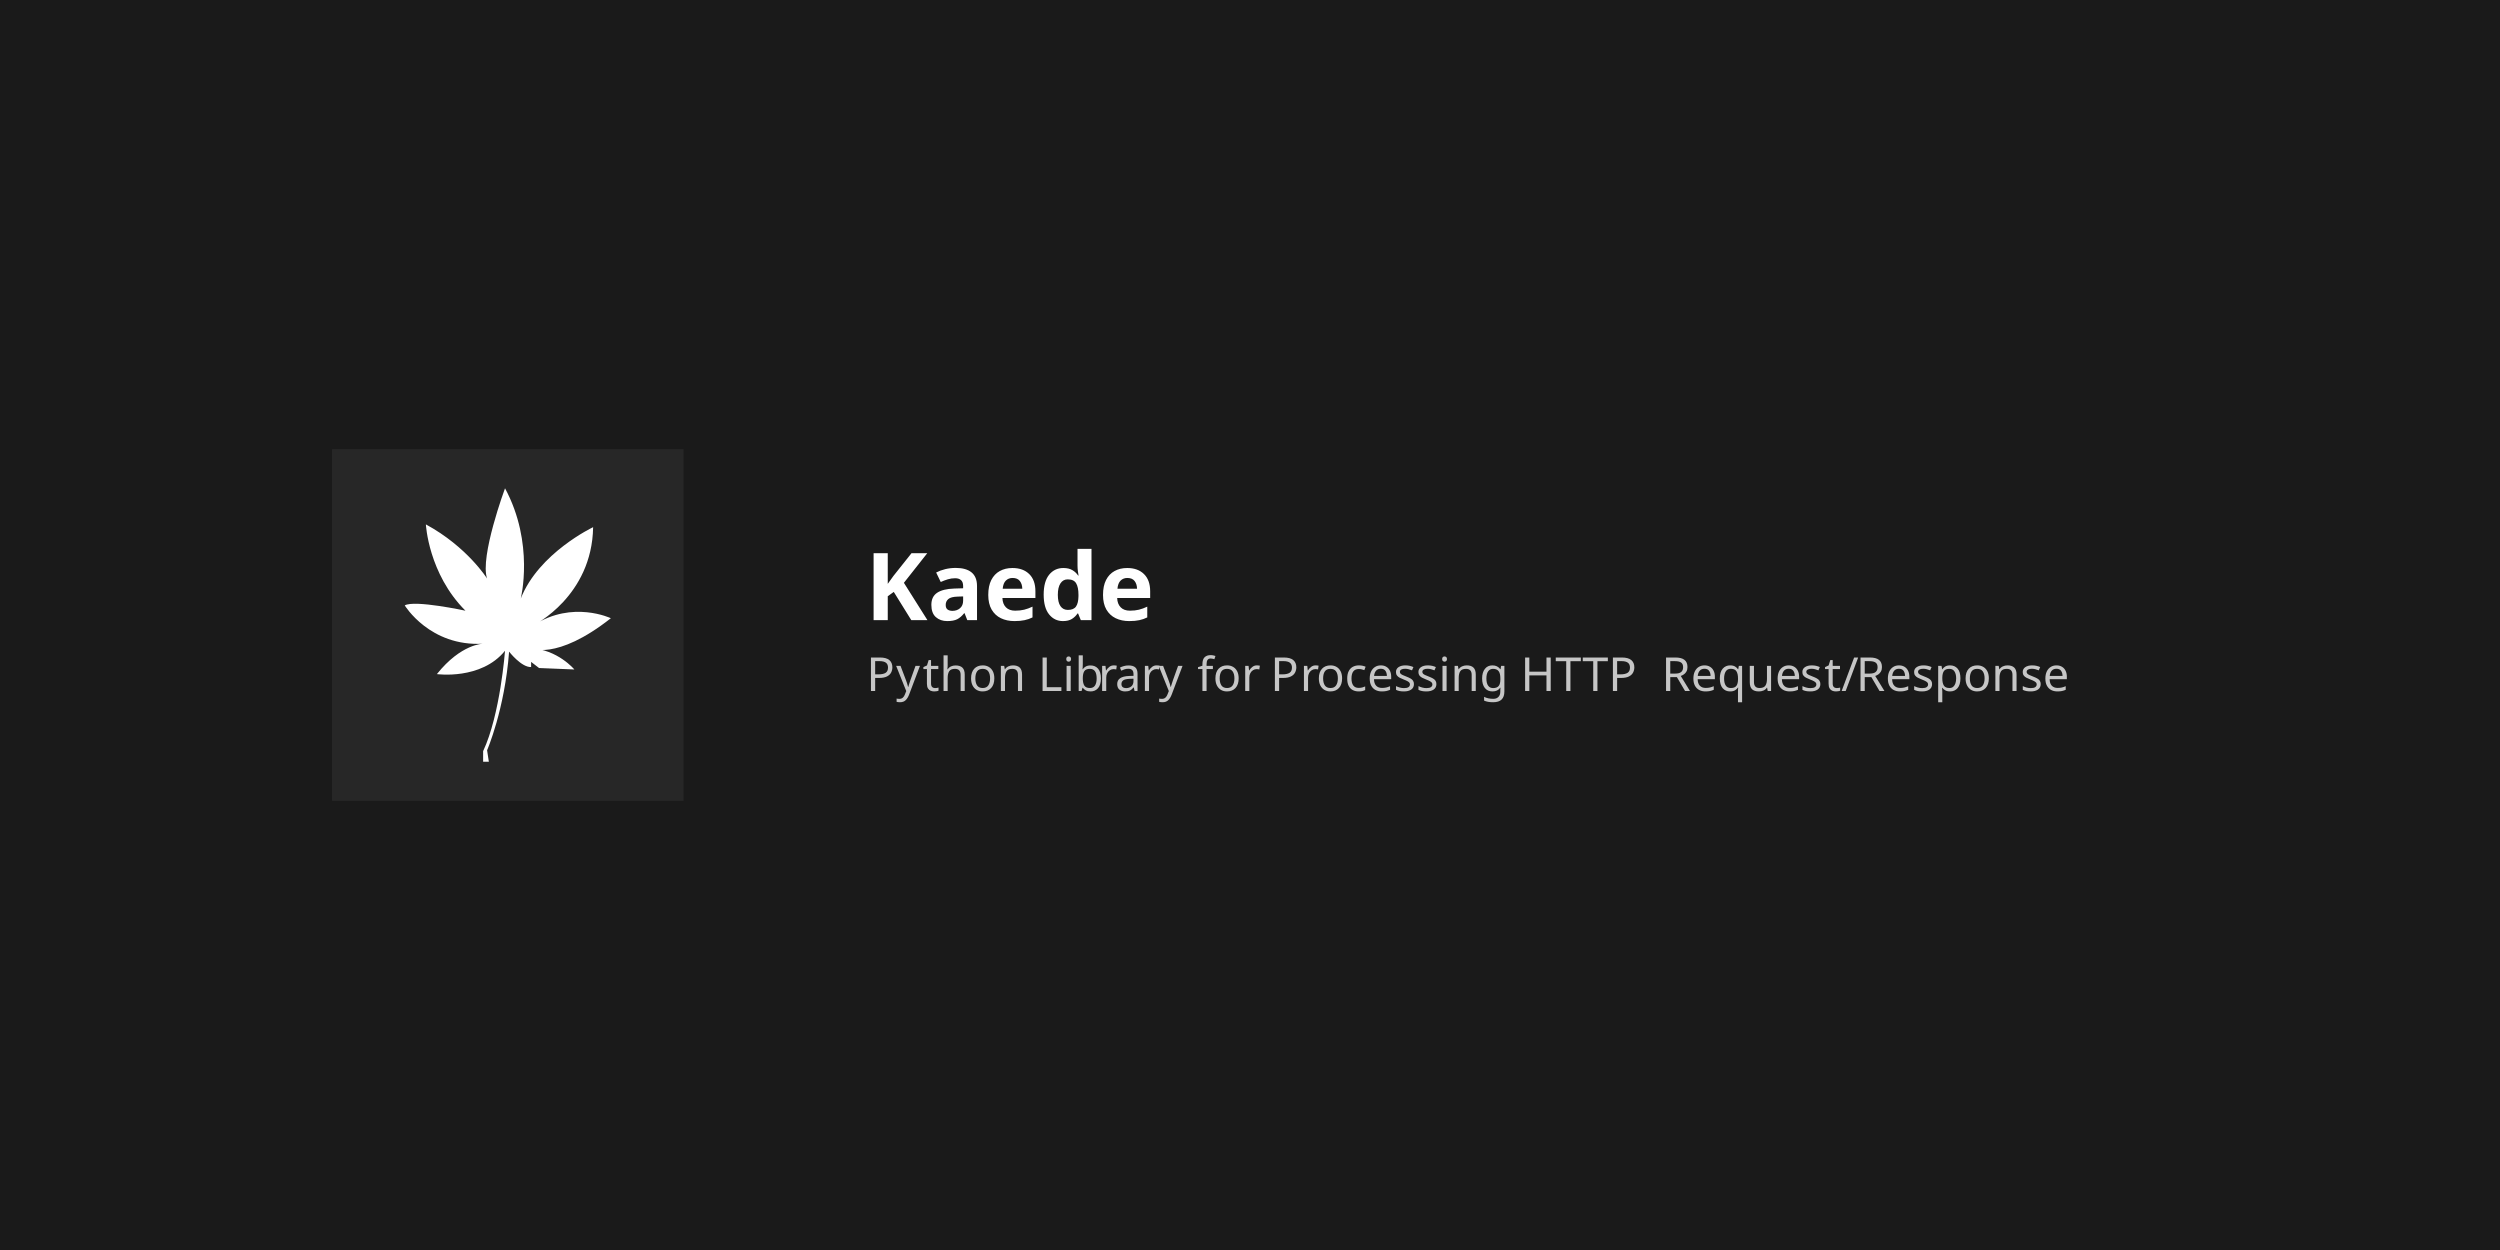
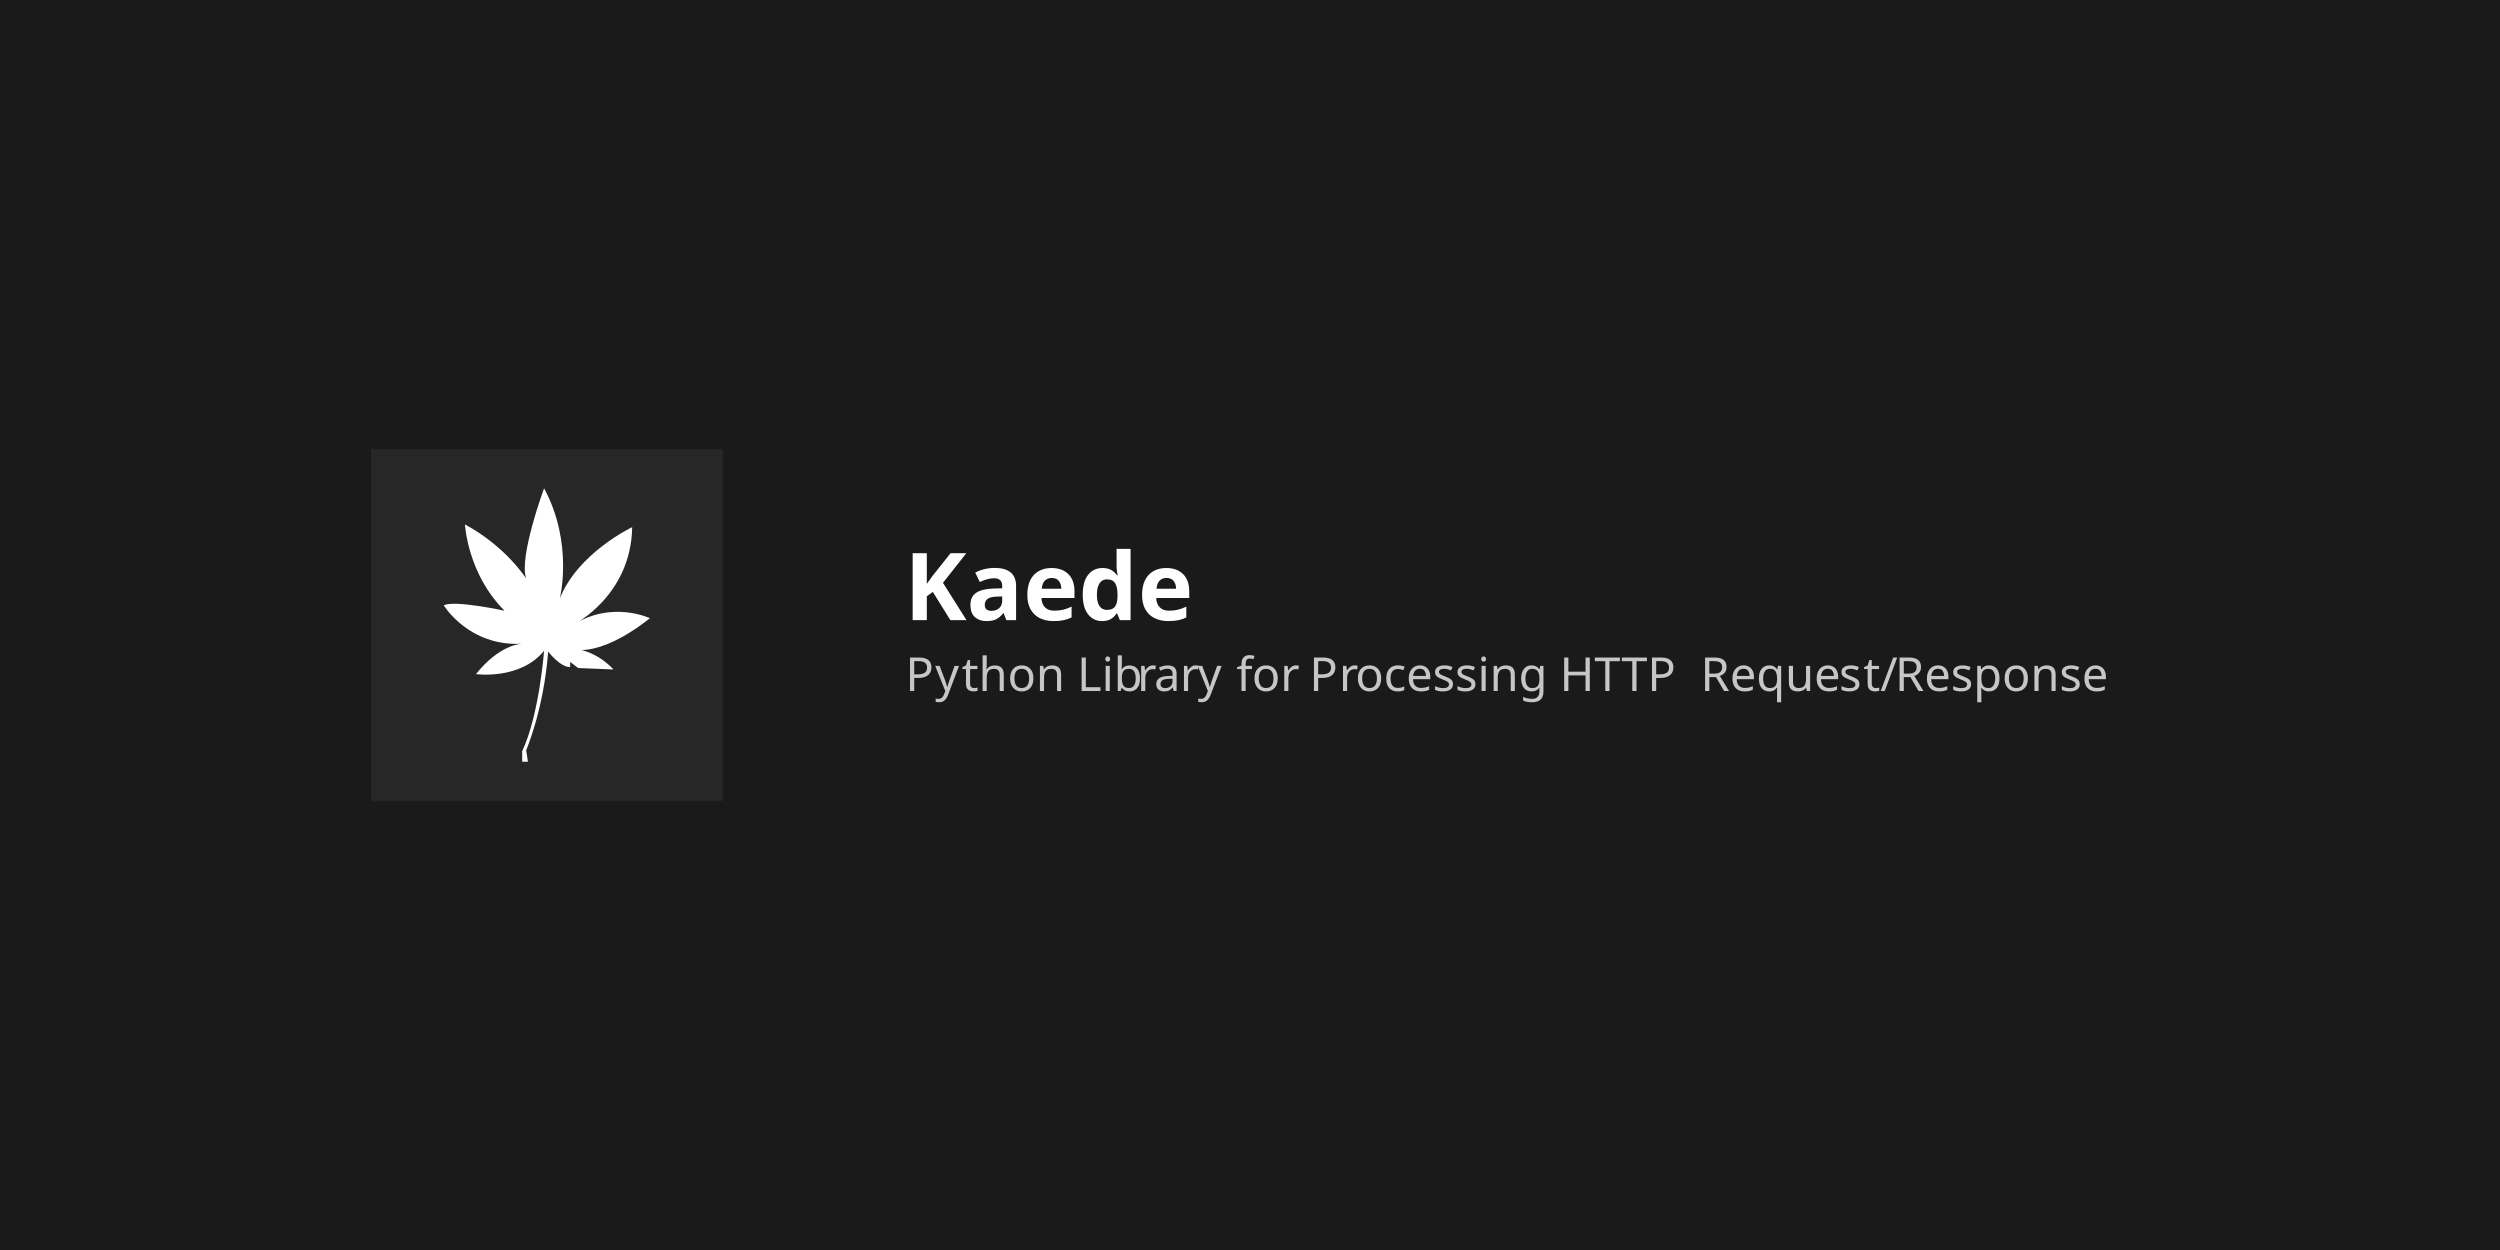
<svg xmlns="http://www.w3.org/2000/svg" id="_レイヤー_1" data-name="レイヤー 1" viewBox="0 0 1280 640">
  <defs>
    <style>
      .cls-1 {
        font-family: NerconeSansJP-Bold, 'Nercone Sans JP';
        font-size: 48px;
        font-weight: 700;
      }

      .cls-1, .cls-2, .cls-3 {
        fill: #fff;
      }

      .cls-4 {
        fill: #272727;
      }

      .cls-5 {
        letter-spacing: 0em;
      }

      .cls-6 {
        letter-spacing: -.02em;
      }

      .cls-7 {
        letter-spacing: -.02em;
      }

      .cls-8 {
        letter-spacing: -.02em;
      }

      .cls-9 {
        letter-spacing: 0em;
      }

      .cls-10 {
        letter-spacing: 0em;
      }

      .cls-11 {
        fill: #1a1a1a;
      }

      .cls-12 {
        letter-spacing: .01em;
      }

      .cls-13 {
        letter-spacing: .02em;
      }

      .cls-3 {
        font-family: NerconeSansJP-Regular, 'Nercone Sans JP';
        font-size: 24px;
        opacity: .75;
      }
    </style>
  </defs>
  <rect class="cls-11" width="1280" height="640" />
  <g>
-     <rect class="cls-4" x="170" y="230" width="180" height="180" />
-     <path class="cls-2" d="M258.57,250s-13.01,35.17-9.18,46.22c0,0-10.14-16.23-31.34-27.73,0,0,1.29,25.25,20.26,44.19,0,0-26.12-5.64-31.08-2.71,0,0,12.85,21.19,40.13,19.61,0,0-11.27,0-23.67,15.56,0,0,22.64,3.16,34.88-11.95,0,0-2.42,32.69-11.21,51.4v5.41h2.93l-.9-5.86s9.02-20.74,11.27-50.5c0,0,6.31,8.12,11.27,7.89v-2.64l4.07,3.14,18.07.74s-8.46-10.23-22.65-10.97c0,0,13.12,6.93,41.34-15.27,0,0-19.56-9.31-39.36,3.47,0,0,29.71-14.69,30.28-50.09,0,0-27.89,13.2-37.05,36.55,0,0,7.14-28.26-8.06-56.46Z" />
+     <rect class="cls-4" x="190" y="230" width="180" height="180" />
+     <path class="cls-2" d="M278.57,250s-13.01,35.17-9.18,46.22c0,0-10.14-16.23-31.34-27.73,0,0,1.29,25.25,20.26,44.19,0,0-26.12-5.64-31.08-2.71,0,0,12.85,21.19,40.13,19.61,0,0-11.27,0-23.67,15.56,0,0,22.64,3.16,34.88-11.95,0,0-2.42,32.69-11.21,51.4v5.41h2.93l-.9-5.86s9.02-20.74,11.27-50.5c0,0,6.31,8.12,11.27,7.89v-2.64l4.07,3.14,18.07.74s-8.46-10.23-22.65-10.97c0,0,13.12,6.93,41.34-15.27,0,0-19.56-9.31-39.36,3.47,0,0,29.71-14.69,30.28-50.09,0,0-27.89,13.2-37.05,36.55,0,0,7.14-28.26-8.06-56.46Z" />
  </g>
-   <text class="cls-1" transform="translate(442.97 317.51)">
+   <text class="cls-1" transform="translate(462.97 317.51)">
    <tspan x="0" y="0">Kaede</tspan>
  </text>
-   <text class="cls-3" transform="translate(443.6 353.78)">
+   <text class="cls-3" transform="translate(463.6 353.78)">
    <tspan x="0" y="0">P</tspan>
    <tspan class="cls-13" x="15.19" y="0">y</tspan>
    <tspan x="28.78" y="0">thon Lib</tspan>
    <tspan class="cls-9" x="118.64" y="0">r</tspan>
    <tspan x="127.3" y="0">a</tspan>
    <tspan class="cls-12" x="140.54" y="0">r</tspan>
    <tspan x="149.63" y="0">y </tspan>
    <tspan class="cls-6" x="169.43" y="0">f</tspan>
    <tspan x="177.38" y="0">or </tspan>
    <tspan class="cls-10" x="206.82" y="0">P</tspan>
    <tspan class="cls-8" x="221.97" y="0">r</tspan>
    <tspan x="230.34" y="0">ocessing HTTP </tspan>
    <tspan class="cls-7" x="407.09" y="0">R</tspan>
    <tspan x="422.1" y="0">eque</tspan>
    <tspan class="cls-5" x="478" y="0">s</tspan>
    <tspan x="490.43" y="0">t/</tspan>
    <tspan class="cls-7" x="506.66" y="0">R</tspan>
    <tspan x="521.67" y="0">esponse</tspan>
  </text>
</svg>
